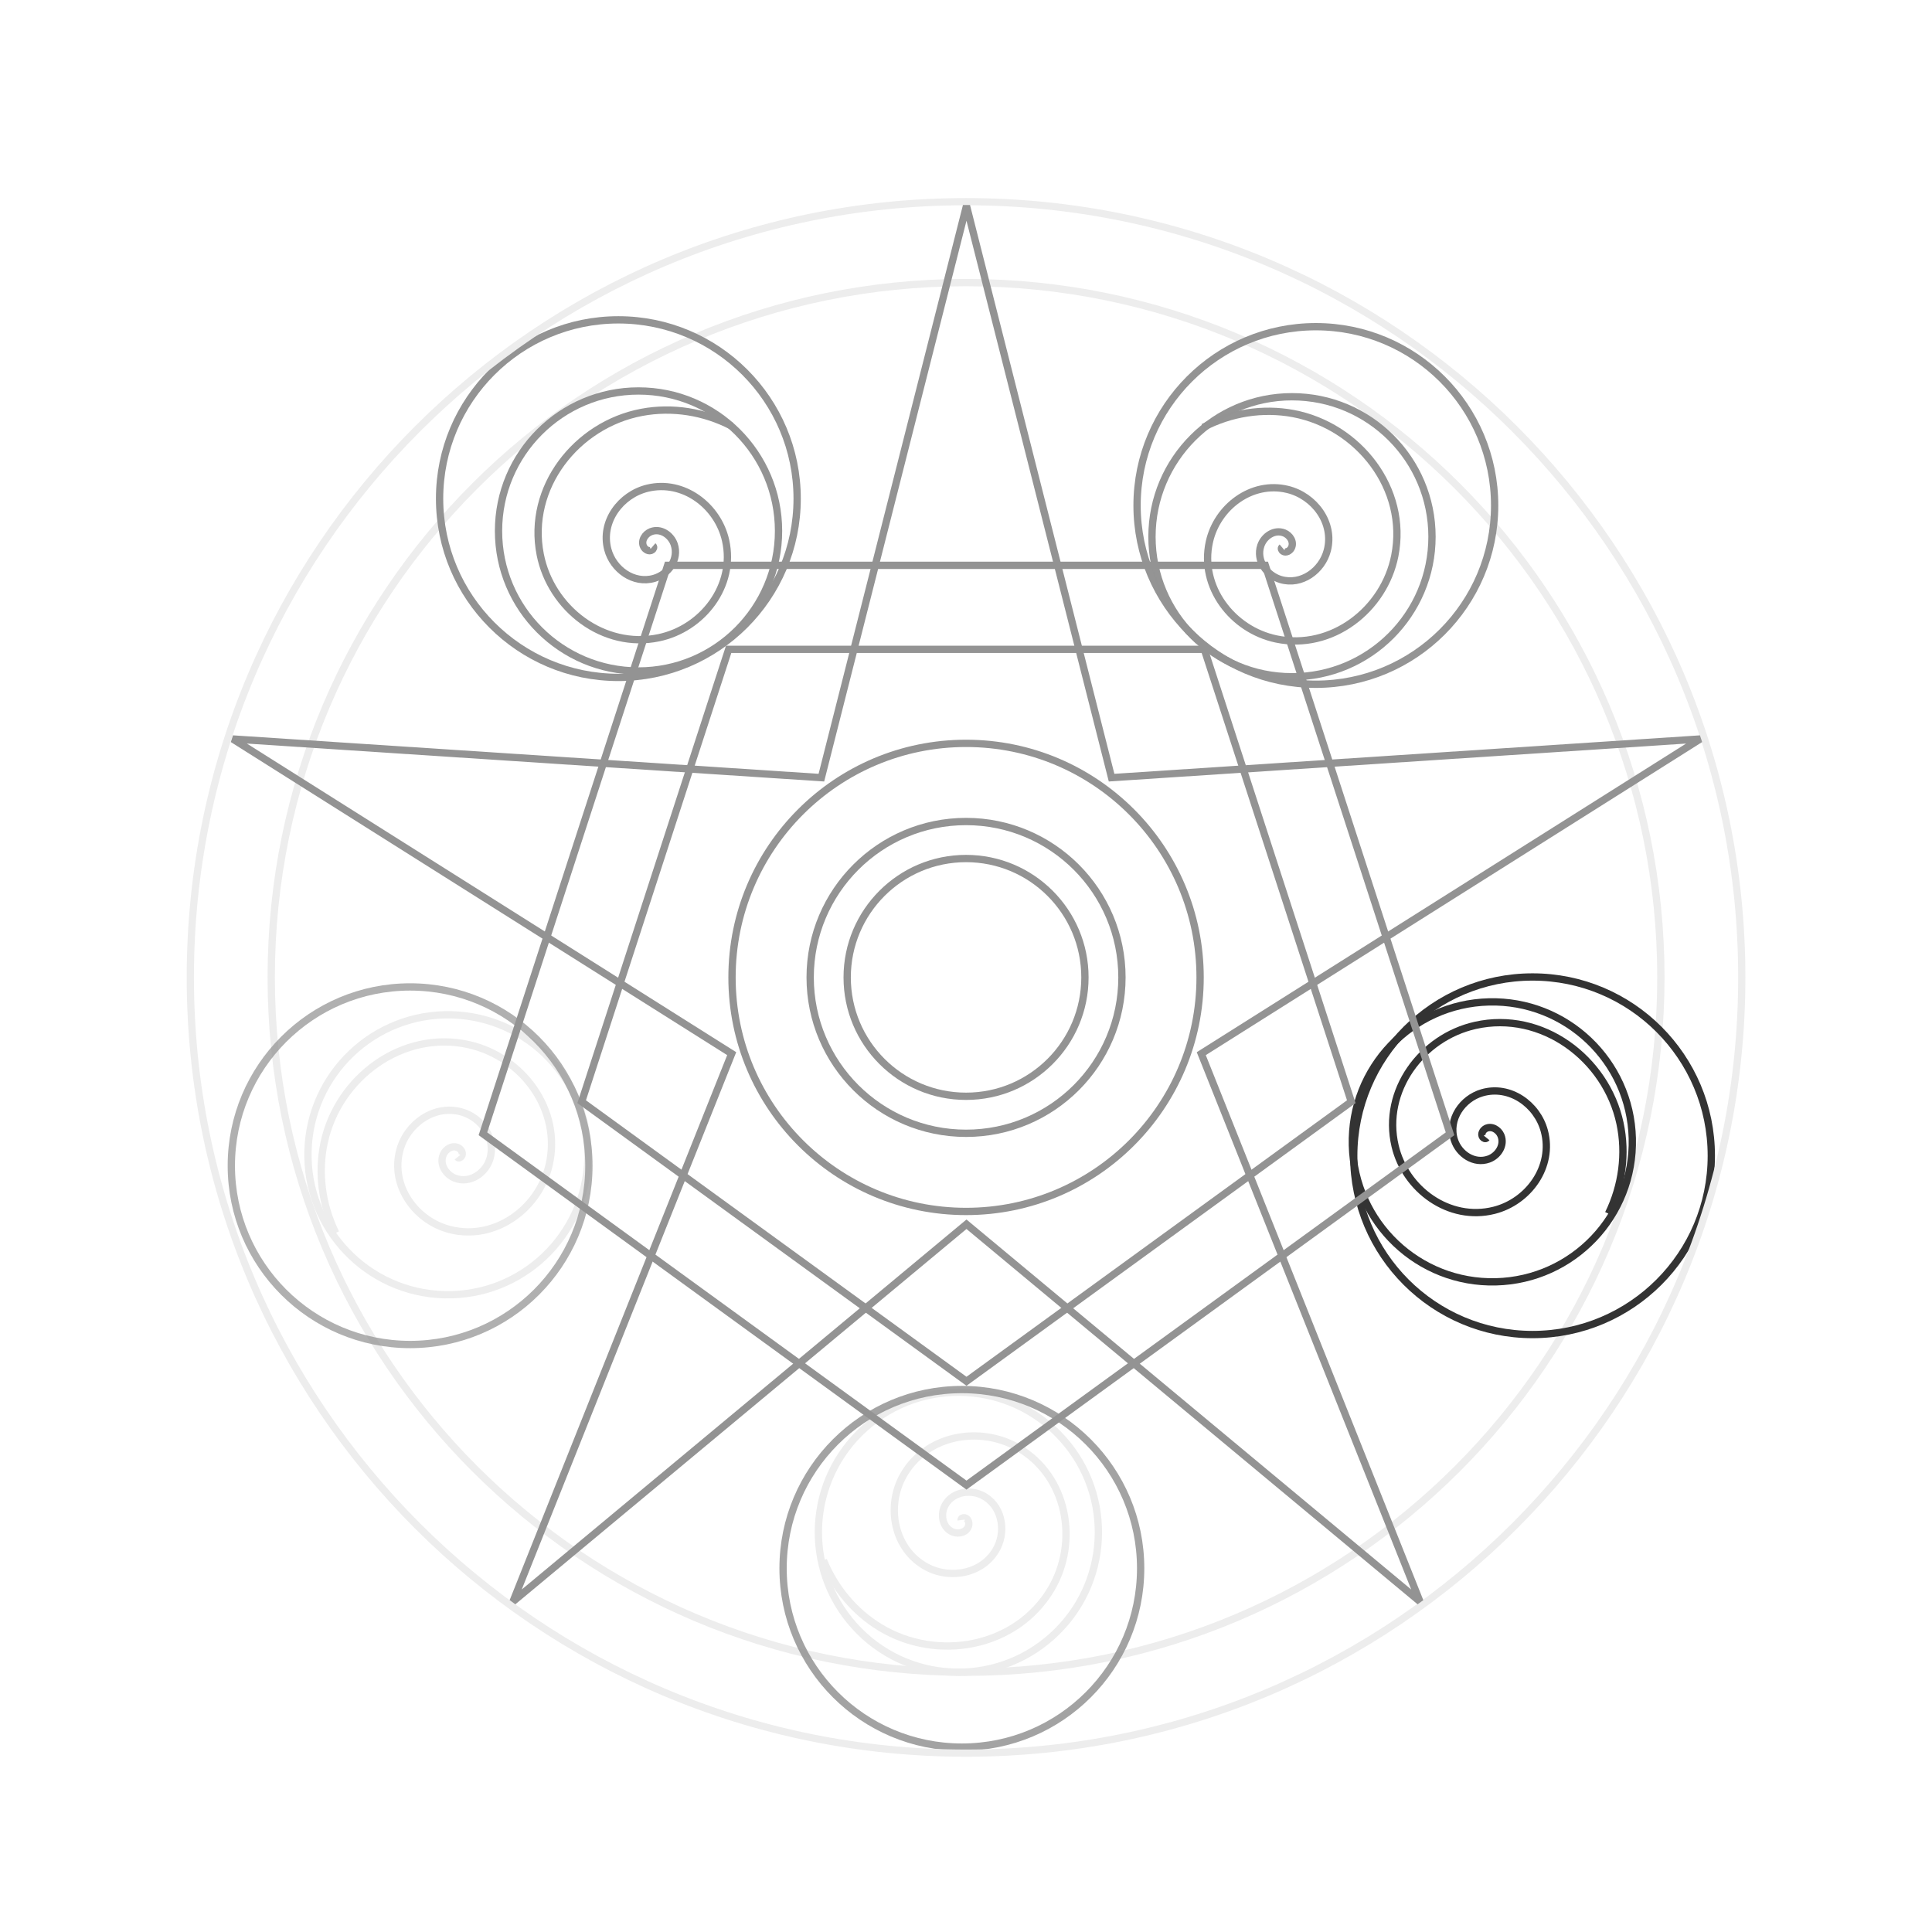
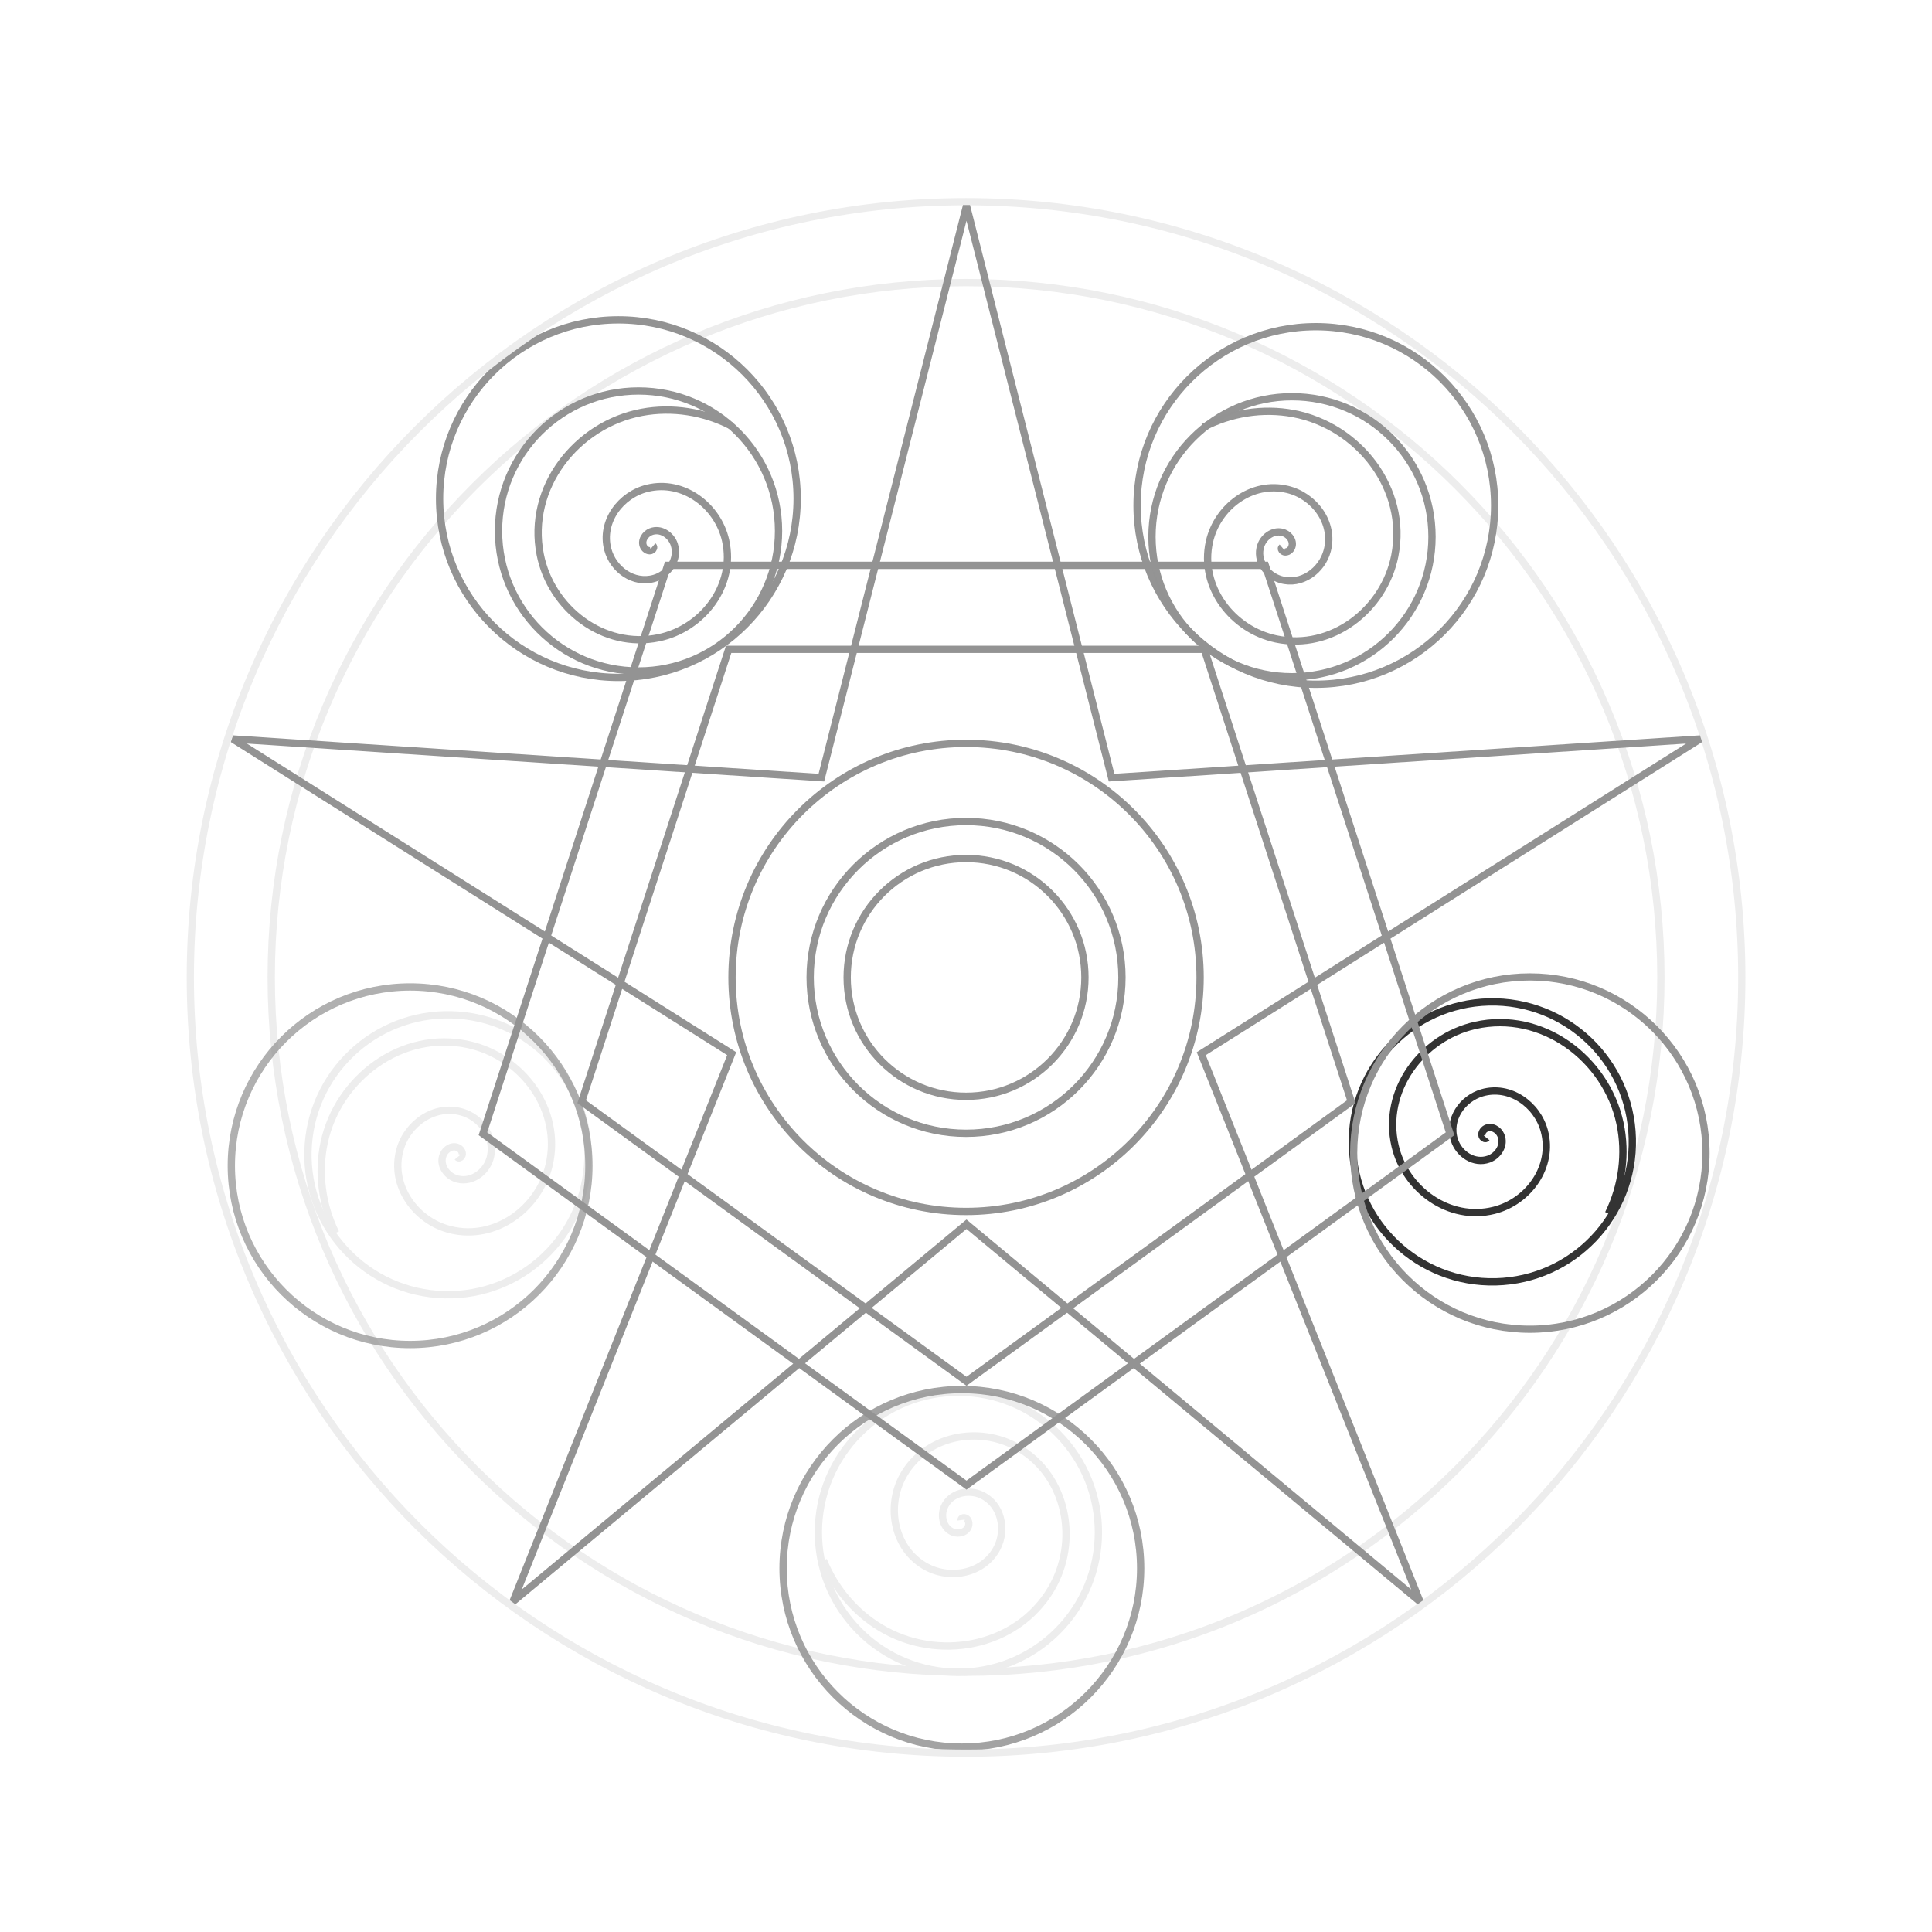
<svg xmlns="http://www.w3.org/2000/svg" width="128.206mm" height="128.206mm" viewBox="0 0 128.206 128.206" version="1.1" id="svg5">
  <defs id="defs2" />
  <g id="layer1" transform="translate(-76.20057,-11.56775)">
    <g id="g65351" transform="matrix(0.9852231,0,0,0.9852231,-64.83202,-39.31146)" style="display:inline">
      <circle style="display:inline;fill:none;stroke:#ededed;stroke-width:0.492;stroke-miterlimit:4;stroke-dasharray:none;stroke-opacity:1" id="circle60195" cx="208.216" cy="117.475" r="46.8" />
      <text xml:space="preserve" style="font-size:11.091px;line-height:1.25;font-family:Mulish;-inkscape-font-specification:Mulish;display:inline;fill:#000000;stroke-width:0.567;stroke:#ededed;stroke-miterlimit:4;stroke-dasharray:none;stroke-opacity:1" x="168.747" y="35.308" id="text10227">
        <tspan id="tspan10225" style="fill:#000000;stroke-width:0.567;stroke:#ededed;stroke-miterlimit:4;stroke-dasharray:none;stroke-opacity:1" x="168.747" y="35.308"> </tspan>
      </text>
      <circle style="display:inline;fill:none;stroke:#939393;stroke-width:0.492;stroke-miterlimit:4;stroke-dasharray:none;stroke-opacity:0.997" id="circle972" cx="208.216" cy="117.475" r="8.007" />
      <circle style="display:inline;fill:none;stroke:#939393;stroke-width:0.492;stroke-miterlimit:4;stroke-dasharray:none;stroke-opacity:0.997" id="circle1162" cx="208.216" cy="117.475" r="10.5" />
      <circle style="display:inline;fill:none;stroke:#939393;stroke-width:0.492;stroke-miterlimit:4;stroke-dasharray:none;stroke-opacity:0.997" id="circle1164" cx="208.216" cy="117.475" r="15.764" />
      <circle style="display:inline;fill:none;stroke:#ededed;stroke-width:0.492;stroke-miterlimit:4;stroke-dasharray:none;stroke-opacity:1" id="circle2261" cx="125.023" cy="176.518" r="9.43" transform="matrix(-0.02514173,0.9996839,0.9996839,0.02514173,0,0)" />
      <path style="display:inline;opacity:1;fill:none;fill-rule:evenodd;stroke:#ededed;stroke-width:3.789;stroke-miterlimit:4;stroke-dasharray:none;stroke-opacity:1" id="path2263" transform="matrix(0.0468162,-0.121025,-0.121025,-0.0468162,197.8325,169.5375)" d="m 220.763,282.644 c -0.448,-0.782 0.435,-1.59 1.124,-1.77 1.883,-0.493 3.392,1.38 3.591,3.067 0.407,3.454 -2.94,5.961 -6.105,6.071 -5.521,0.192 -9.332,-5.15 -9.232,-10.291 0.157,-8.1 8.035,-13.531 15.667,-13.093 11.207,0.643 18.579,11.615 17.668,22.265 -1.271,14.853 -15.906,24.496 -30.115,22.971 -19.05,-2.044 -31.297,-20.925 -29.016,-39.242 2.965,-23.806 26.684,-38.998 49.669,-35.813 29.129,4.036 47.612,33.196 43.373,61.415 -5.262,35.028 -40.472,57.151 -74.499,51.705 -15.924,-2.548 -30.663,-10.677 -41.58,-22.508" />
      <g id="g4499" transform="matrix(-0.4997485,0,0,0.4997485,303.4902,50.20675)" style="display:inline;stroke:#ededed;stroke-width:0.984;stroke-miterlimit:4;stroke-dasharray:none;stroke-opacity:1">
        <g id="g59134" transform="translate(1.157562,1.511261)" style="stroke:#939393;stroke-width:0.984;stroke-miterlimit:4;stroke-dasharray:none;stroke-opacity:0.992">
          <g id="g2255" transform="matrix(0.98139,0,0,0.98139,2.741246,1.280983)" style="display:inline;stroke:#939393;stroke-width:1.002;stroke-miterlimit:4;stroke-dasharray:none;stroke-opacity:0.992">
            <circle style="fill:none;stroke:#939393;stroke-width:1.002;stroke-miterlimit:4;stroke-dasharray:none;stroke-opacity:0.992" id="circle2249" cx="145.526" cy="73.795" r="19.228" />
            <path style="fill:none;fill-rule:evenodd;stroke:#939393;stroke-width:3.789;stroke-miterlimit:4;stroke-dasharray:none;stroke-opacity:0.992" id="path2251" transform="matrix(-0.249086,0.0892217,-0.0892217,-0.249086,227.107,125.9393)" d="m 220.763,282.644 c -0.448,-0.782 0.435,-1.59 1.124,-1.77 1.883,-0.493 3.392,1.38 3.591,3.067 0.407,3.454 -2.94,5.961 -6.105,6.071 -5.521,0.192 -9.332,-5.15 -9.232,-10.291 0.157,-8.1 8.035,-13.531 15.667,-13.093 11.207,0.643 18.579,11.615 17.668,22.265 -1.271,14.853 -15.906,24.496 -30.115,22.971 -19.05,-2.044 -31.297,-20.925 -29.016,-39.242 2.965,-23.806 26.684,-38.998 49.669,-35.813 29.129,4.036 47.612,33.196 43.373,61.415 -5.262,35.028 -40.472,57.151 -74.499,51.705 -15.924,-2.548 -30.663,-10.677 -41.58,-22.508" />
          </g>
          <ellipse style="fill:none;stroke:#939393;stroke-width:0.984;stroke-miterlimit:4;stroke-dasharray:none;stroke-opacity:0.992" id="circle4495" cx="142.342" cy="69.487" rx="24.097" ry="24.096" />
        </g>
        <g id="g59125" transform="translate(0.356283,-0.1496645)" style="stroke:#939393;stroke-width:0.984;stroke-miterlimit:4;stroke-dasharray:none;stroke-opacity:1">
          <circle style="display:inline;fill:none;stroke:#939393;stroke-width:0.575;stroke-miterlimit:4;stroke-dasharray:none;stroke-opacity:1" id="path1298" cx="169.722" cy="93.923" r="11.032" transform="matrix(-1.710465,0,0,1.710465,524.7345,-86.06756)" />
          <path style="display:inline;opacity:1;fill:none;fill-rule:evenodd;stroke:#939393;stroke-width:3.789;stroke-miterlimit:4;stroke-dasharray:none;stroke-opacity:1" id="path1437" transform="matrix(0.2444505,0.08756127,0.08756127,-0.2444505,153.759,126.3722)" d="m 220.763,282.644 c -0.448,-0.782 0.435,-1.59 1.124,-1.77 1.883,-0.493 3.392,1.38 3.591,3.067 0.407,3.454 -2.94,5.961 -6.105,6.071 -5.521,0.192 -9.332,-5.15 -9.232,-10.291 0.157,-8.1 8.035,-13.531 15.667,-13.093 11.207,0.643 18.579,11.615 17.668,22.265 -1.271,14.853 -15.906,24.496 -30.115,22.971 -19.05,-2.044 -31.297,-20.925 -29.016,-39.242 2.965,-23.806 26.684,-38.998 49.669,-35.813 29.129,4.036 47.612,33.196 43.373,61.415 -5.262,35.028 -40.472,57.151 -74.499,51.705 -15.924,-2.548 -30.663,-10.677 -41.58,-22.508" />
          <circle style="fill:none;stroke:#939393;stroke-width:0.984;stroke-miterlimit:4;stroke-dasharray:none;stroke-opacity:1" id="circle4495-3" cx="237.148" cy="70.226" r="24.096" />
        </g>
        <circle style="fill:none;stroke:#939393;stroke-width:0.984;stroke-miterlimit:4;stroke-dasharray:none;stroke-opacity:0.729" id="circle4528" cx="265.573" cy="159.985" r="24.096" />
        <g id="g59266" transform="translate(0.7255051,1.2201)" style="stroke:#ededed;stroke-width:0.984;stroke-miterlimit:4;stroke-dasharray:none;stroke-opacity:1">
          <circle style="display:inline;fill:none;stroke:#ededed;stroke-width:0.575;stroke-miterlimit:4;stroke-dasharray:none;stroke-opacity:1" id="circle2265" cx="-30.341" cy="258.359" r="11.032" transform="matrix(1.273003,1.142435,-1.142435,1.273003,524.7345,-86.06756)" />
          <path style="display:inline;opacity:1;fill:none;fill-rule:evenodd;stroke:#ededed;stroke-width:3.789;stroke-miterlimit:4;stroke-dasharray:none;stroke-opacity:1" id="path2267" transform="matrix(-0.2404136,0.09810369,0.09810369,0.2404136,215.9331,116.9121)" d="m 220.763,282.645 c -0.451,-0.782 0.431,-1.593 1.119,-1.775 1.884,-0.5 3.401,1.372 3.605,3.061 0.418,3.46 -2.929,5.981 -6.099,6.1 -5.532,0.208 -9.365,-5.134 -9.28,-10.286 0.134,-8.118 8.014,-13.582 15.664,-13.165 11.234,0.613 18.653,11.588 17.77,22.265 -1.232,14.891 -15.874,24.597 -30.12,23.109 -19.1,-1.995 -31.429,-20.887 -29.194,-39.254 2.905,-23.871 26.64,-39.166 49.688,-36.038 29.212,3.965 47.82,33.145 43.65,61.444 -5.177,35.129 -40.413,57.404 -74.539,52.04 -15.383,-2.418 -29.698,-10.03 -40.537,-21.176" />
          <circle style="fill:none;stroke:#939393;stroke-width:0.984;stroke-miterlimit:4;stroke-dasharray:none;stroke-opacity:0.855" id="circle4530" cx="190.484" cy="213.028" r="24.096" />
        </g>
        <g id="g29037" style="stroke:#333333;stroke-opacity:1">
          <circle style="display:inline;fill:none;stroke:#333333;stroke-width:0.492;stroke-miterlimit:4;stroke-dasharray:none;stroke-opacity:1" id="circle2257" cx="134.638" cy="-240.355" r="9.43" transform="matrix(-0.05030874,2.000374,2.000374,0.05030874,607.286,-100.464)" />
          <path style="display:inline;opacity:1;fill:none;fill-rule:evenodd;stroke:#333333;stroke-width:3.789;stroke-miterlimit:4;stroke-dasharray:none;stroke-opacity:1" id="path2259" transform="matrix(0.09367953,-0.2421718,-0.2421718,-0.09367953,168.2448,236.1809)" d="m 220.763,282.644 c -0.448,-0.782 0.435,-1.59 1.124,-1.77 1.883,-0.493 3.392,1.38 3.591,3.067 0.407,3.454 -2.94,5.961 -6.105,6.071 -5.521,0.192 -9.332,-5.15 -9.232,-10.291 0.157,-8.1 8.035,-13.531 15.667,-13.093 11.207,0.643 18.579,11.615 17.668,22.265 -1.271,14.853 -15.906,24.496 -30.115,22.971 -19.05,-2.044 -31.297,-20.925 -29.016,-39.242 2.965,-23.806 26.684,-38.998 49.669,-35.813 29.129,4.036 47.612,33.196 43.373,61.415 -5.262,35.028 -40.472,57.151 -74.499,51.705 -15.924,-2.548 -30.663,-10.677 -41.58,-22.508" />
-           <circle style="fill:none;stroke:#333333;stroke-width:0.984;stroke-miterlimit:4;stroke-dasharray:none;stroke-opacity:1" id="circle4532" cx="114.297" cy="158.642" r="24.096" />
+           <circle style="fill:none;stroke:#939393;stroke-width:0.969;stroke-miterlimit:4;stroke-dasharray:none;stroke-opacity:0.992" id="circle4532" cx="114.659" cy="158.28" r="23.742" />
        </g>
      </g>
      <circle style="display:inline;fill:none;stroke:#ededed;stroke-width:0.486;stroke-miterlimit:4;stroke-dasharray:none;stroke-opacity:1" id="circle60091" cx="208.216" cy="117.475" r="52.249" />
      <path style="display:inline;opacity:1;fill:none;stroke:#939393;stroke-width:4.657;stroke-miterlimit:4;stroke-dasharray:none;stroke-opacity:1" id="path1192" transform="matrix(0.04792961,-0.09406716,0.09406716,0.04792961,141.3258,129.5913)" d="M 207.912,329.925 507.633,282.454 645.399,552.836 430.823,767.412 160.441,629.646 Z" />
      <path style="display:inline;opacity:1;fill:none;stroke:#939393;stroke-width:3.706;stroke-miterlimit:4;stroke-dasharray:none;stroke-opacity:1" id="path1274" transform="matrix(0.06022892,-0.1182059,0.1182059,0.06022892,124.1536,132.7132)" d="M 207.912,329.925 507.633,282.454 645.399,552.836 430.823,767.412 160.441,629.646 Z" />
      <path style="display:inline;opacity:1;fill:none;stroke:#939393;stroke-width:2.442;stroke-miterlimit:4;stroke-dasharray:none;stroke-opacity:1" id="path2469" transform="matrix(0.09138708,0.1793572,0.1793572,-0.09138708,80.65096,94.27607)" d="M 207.912,329.925 377.52,430.868 507.633,282.454 l -43.591,192.499 181.357,77.882 -196.548,18.028 -18.028,196.548 -77.882,-181.357 -192.499,43.591 148.414,-130.113 z" />
    </g>
  </g>
</svg>
